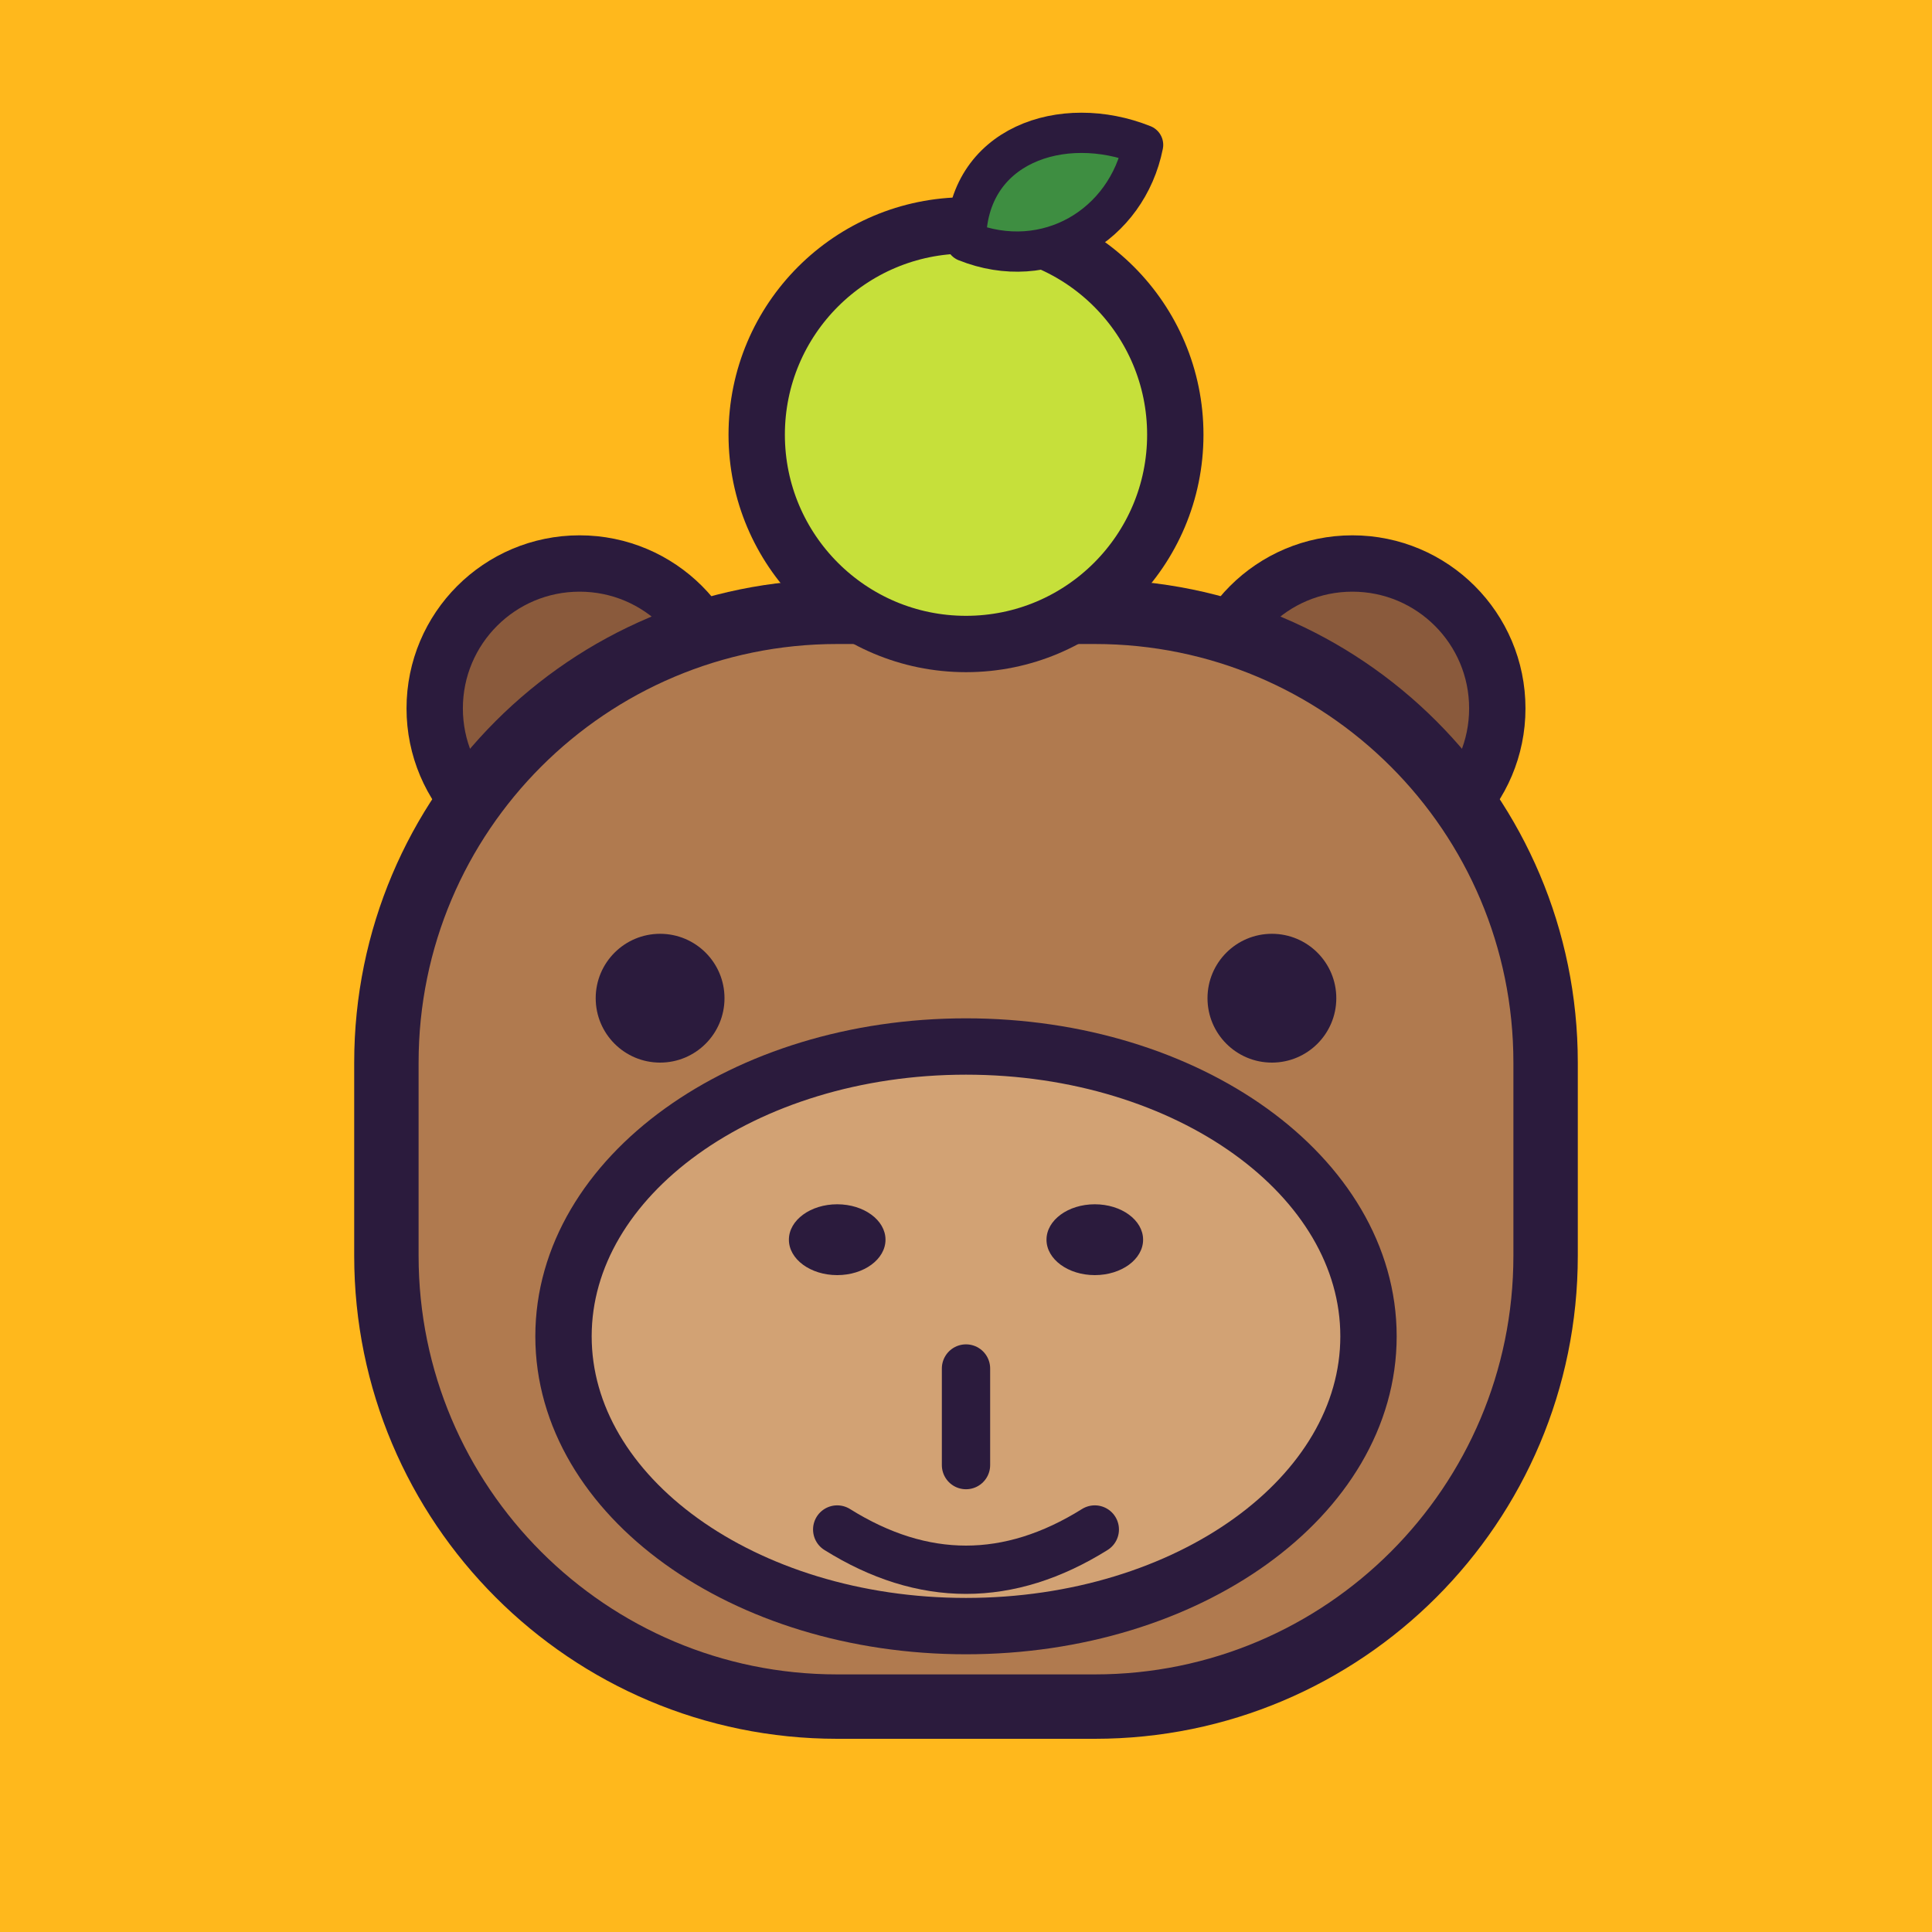
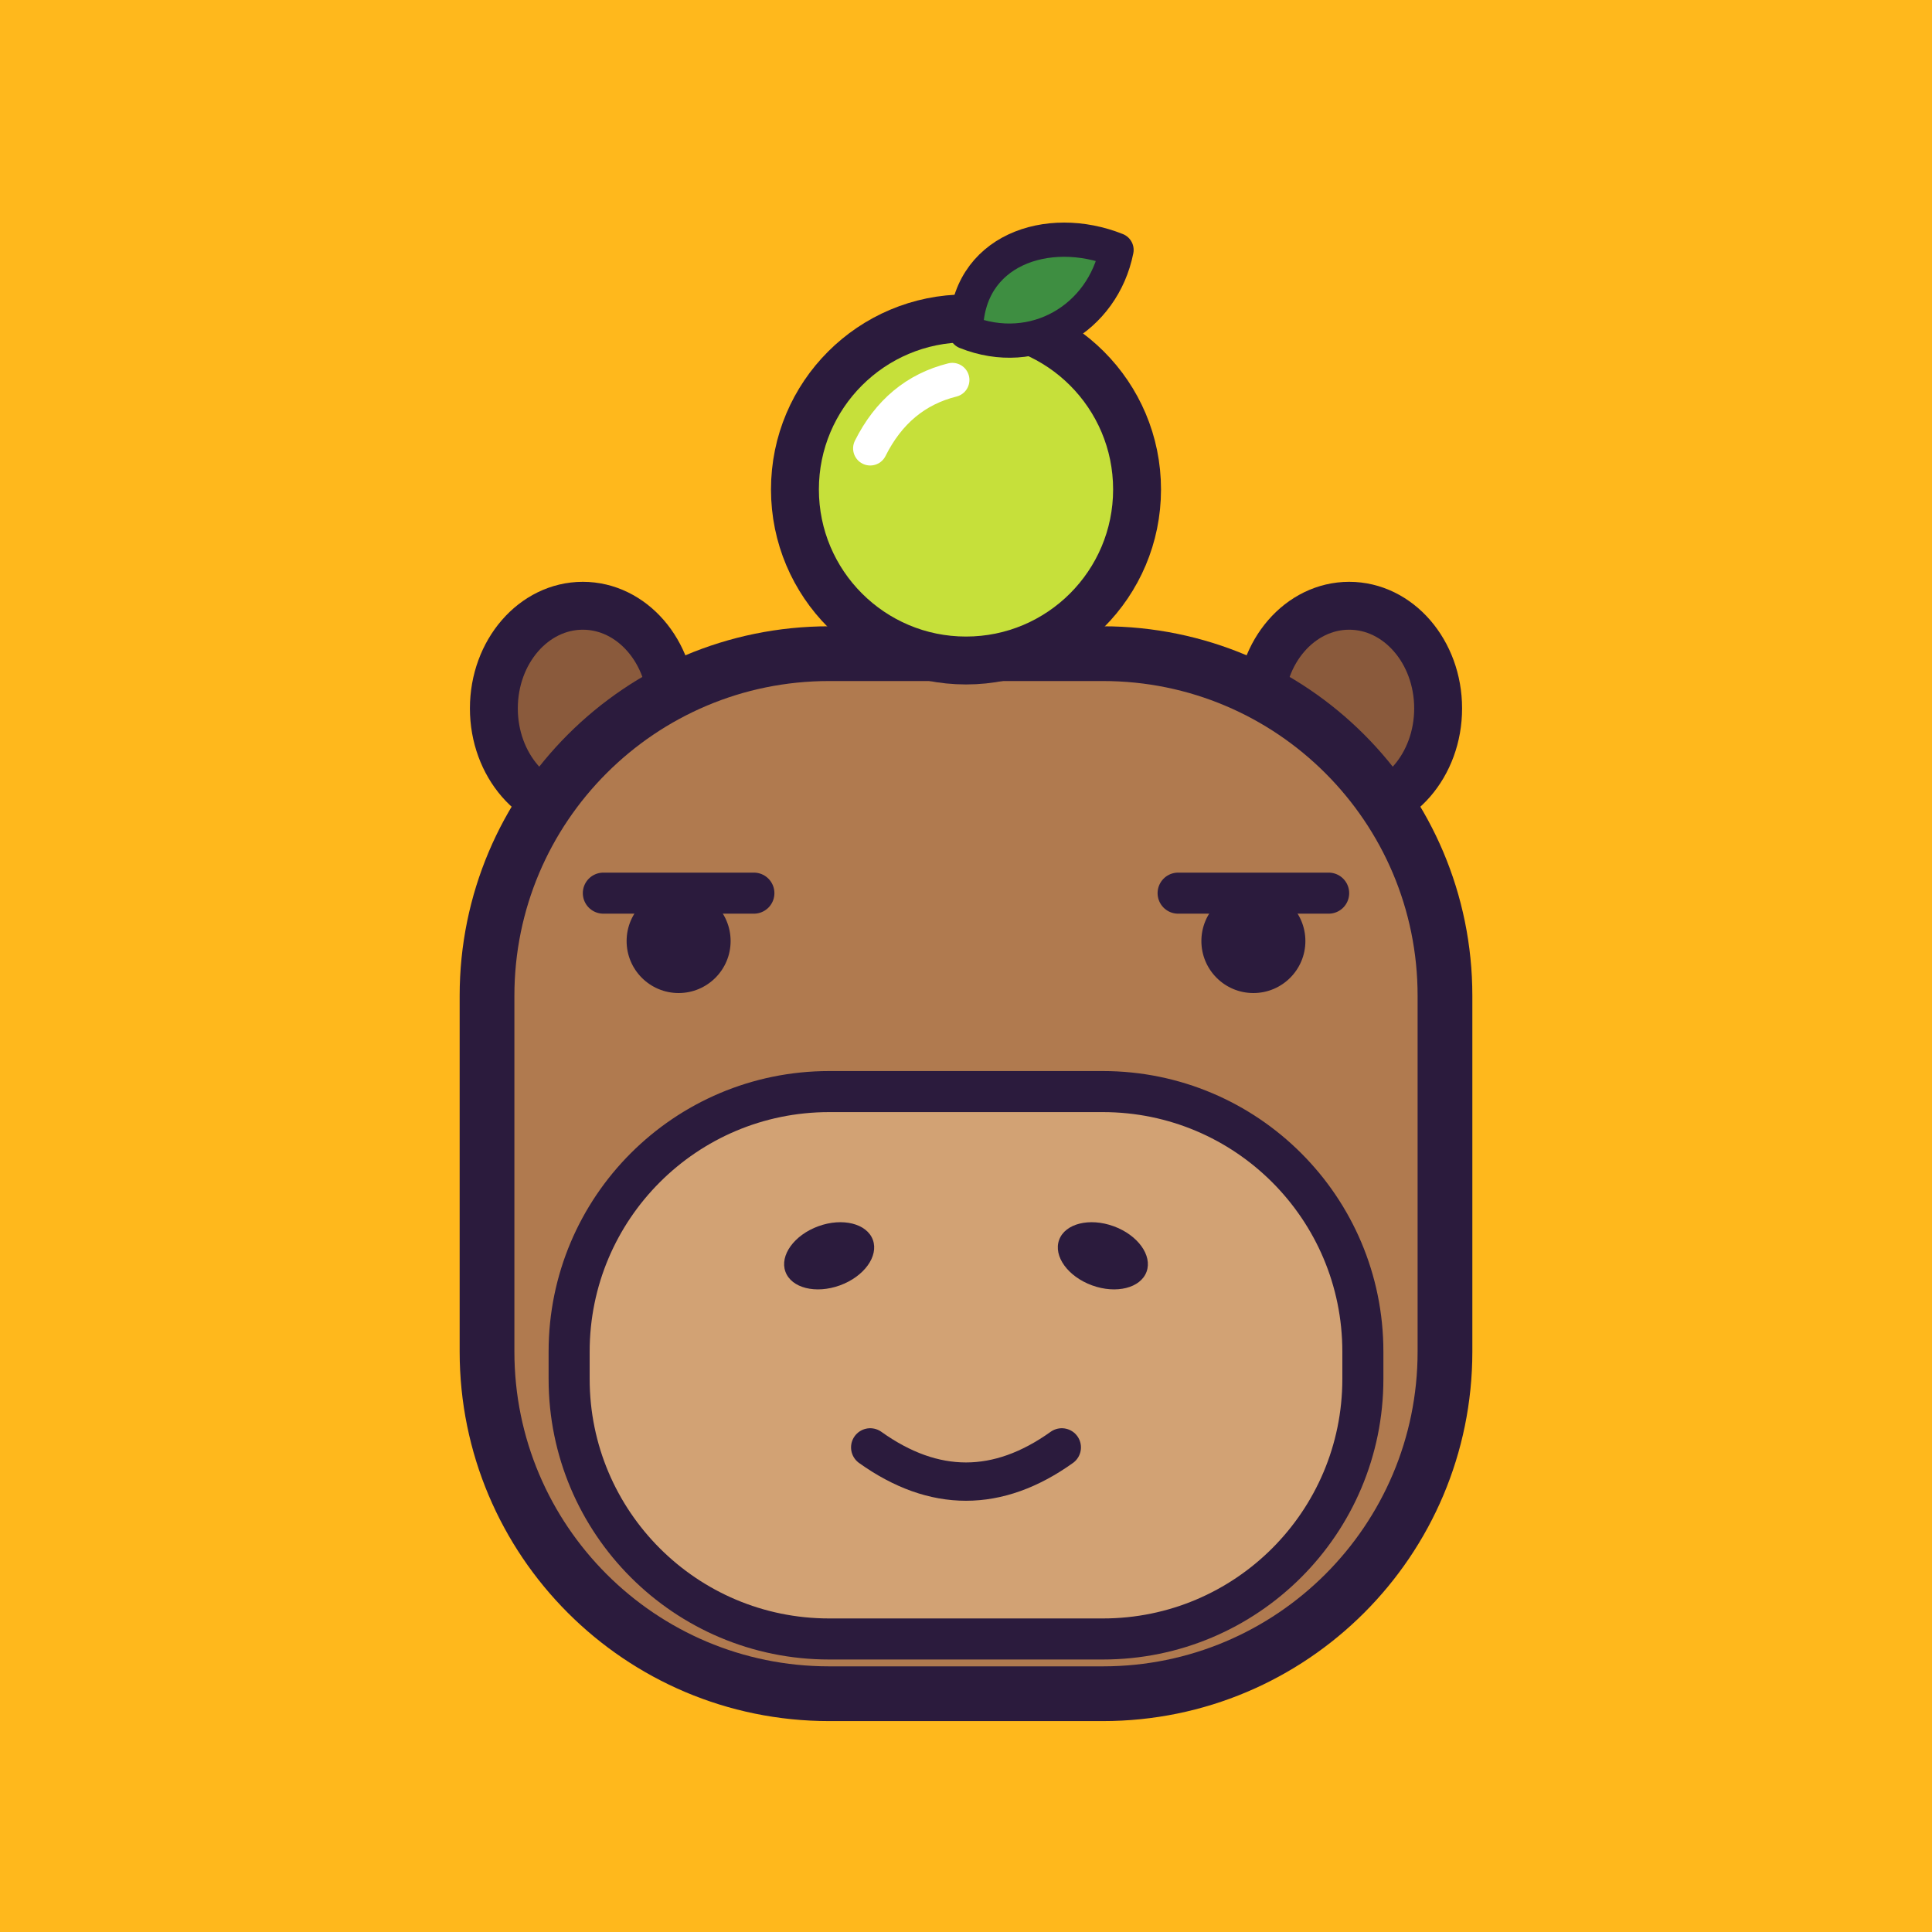
<svg xmlns="http://www.w3.org/2000/svg" viewBox="0 0 120 120">
  <rect width="120" height="120" fill="#FFB81C" />
-   <g stroke="#2B1B3D" stroke-linejoin="round" stroke-linecap="round">
-     <circle cx="36" cy="44" r="9" fill="#8A5A3C" stroke-width="3.5" />
-     <circle cx="84" cy="44" r="9" fill="#8A5A3C" stroke-width="3.5" />
-     <rect x="24" y="38" width="72" height="68" rx="28" fill="#B07A4F" stroke-width="4" />
-     <ellipse cx="60" cy="83" rx="25" ry="18" fill="#D2A274" stroke-width="3.5" />
-     <path d="M60 85v6M52 95q8 5 16 0" fill="none" stroke-width="3" />
-     <circle cx="60" cy="27" r="13" fill="#C6E03A" stroke-width="3.5" />
-     <path d="M60 15c0-6 6-8 11-6-1 5-6 8-11 6Z" fill="#3E8E41" stroke-width="2.5" />
-   </g>
-   <g fill="#2B1B3D">
-     <ellipse cx="52" cy="77" rx="3" ry="2.2" />
-     <ellipse cx="68" cy="77" rx="3" ry="2.2" />
-     <circle cx="41" cy="62" r="4" />
-     <circle cx="79" cy="62" r="4" />
+   <g transform="translate(9 10) scale(.85)" stroke="#2B1B3D" stroke-linejoin="round" stroke-linecap="round">
+     <ellipse cx="32" cy="40" rx="6.5" ry="7.5" fill="#8A5A3C" stroke-width="3.5" />
+     <ellipse cx="88" cy="40" rx="6.5" ry="7.5" fill="#8A5A3C" stroke-width="3.5" />
+     <rect x="25" y="36" width="70" height="76" rx="25" fill="#B07A4F" stroke-width="4" />
+     <rect x="31" y="68" width="58" height="40" rx="19" fill="#D2A274" stroke-width="3" />
+     <ellipse cx="50" cy="80" rx="3.4" ry="2.3" fill="#2B1B3D" stroke="none" transform="rotate(-20 50 80)" />
+     <ellipse cx="70" cy="80" rx="3.4" ry="2.3" fill="#2B1B3D" stroke="none" transform="rotate(20 70 80)" />
+     <path d="M53 94q7 5 14 0" fill="none" stroke-width="2.8" />
+     <circle cx="60" cy="24" r="12.5" fill="#C6E03A" stroke-width="3.5" />
+     <path d="M60 12.5c0-6 6-8 11-6-1 5-6 8-11 6z" fill="#3E8E41" stroke-width="2.5" />
+     <path d="M53 21q2-4 6-5" fill="none" stroke="#fff" stroke-width="2.5" />
+     <circle cx="39" cy="57" r="3.8" fill="#2B1B3D" stroke="none" />
+     <circle cx="81" cy="57" r="3.8" fill="#2B1B3D" stroke="none" />
+     <path d="M33.500 53.500h11M75.500 53.500h11" fill="none" stroke-width="3" />
  </g>
</svg>
